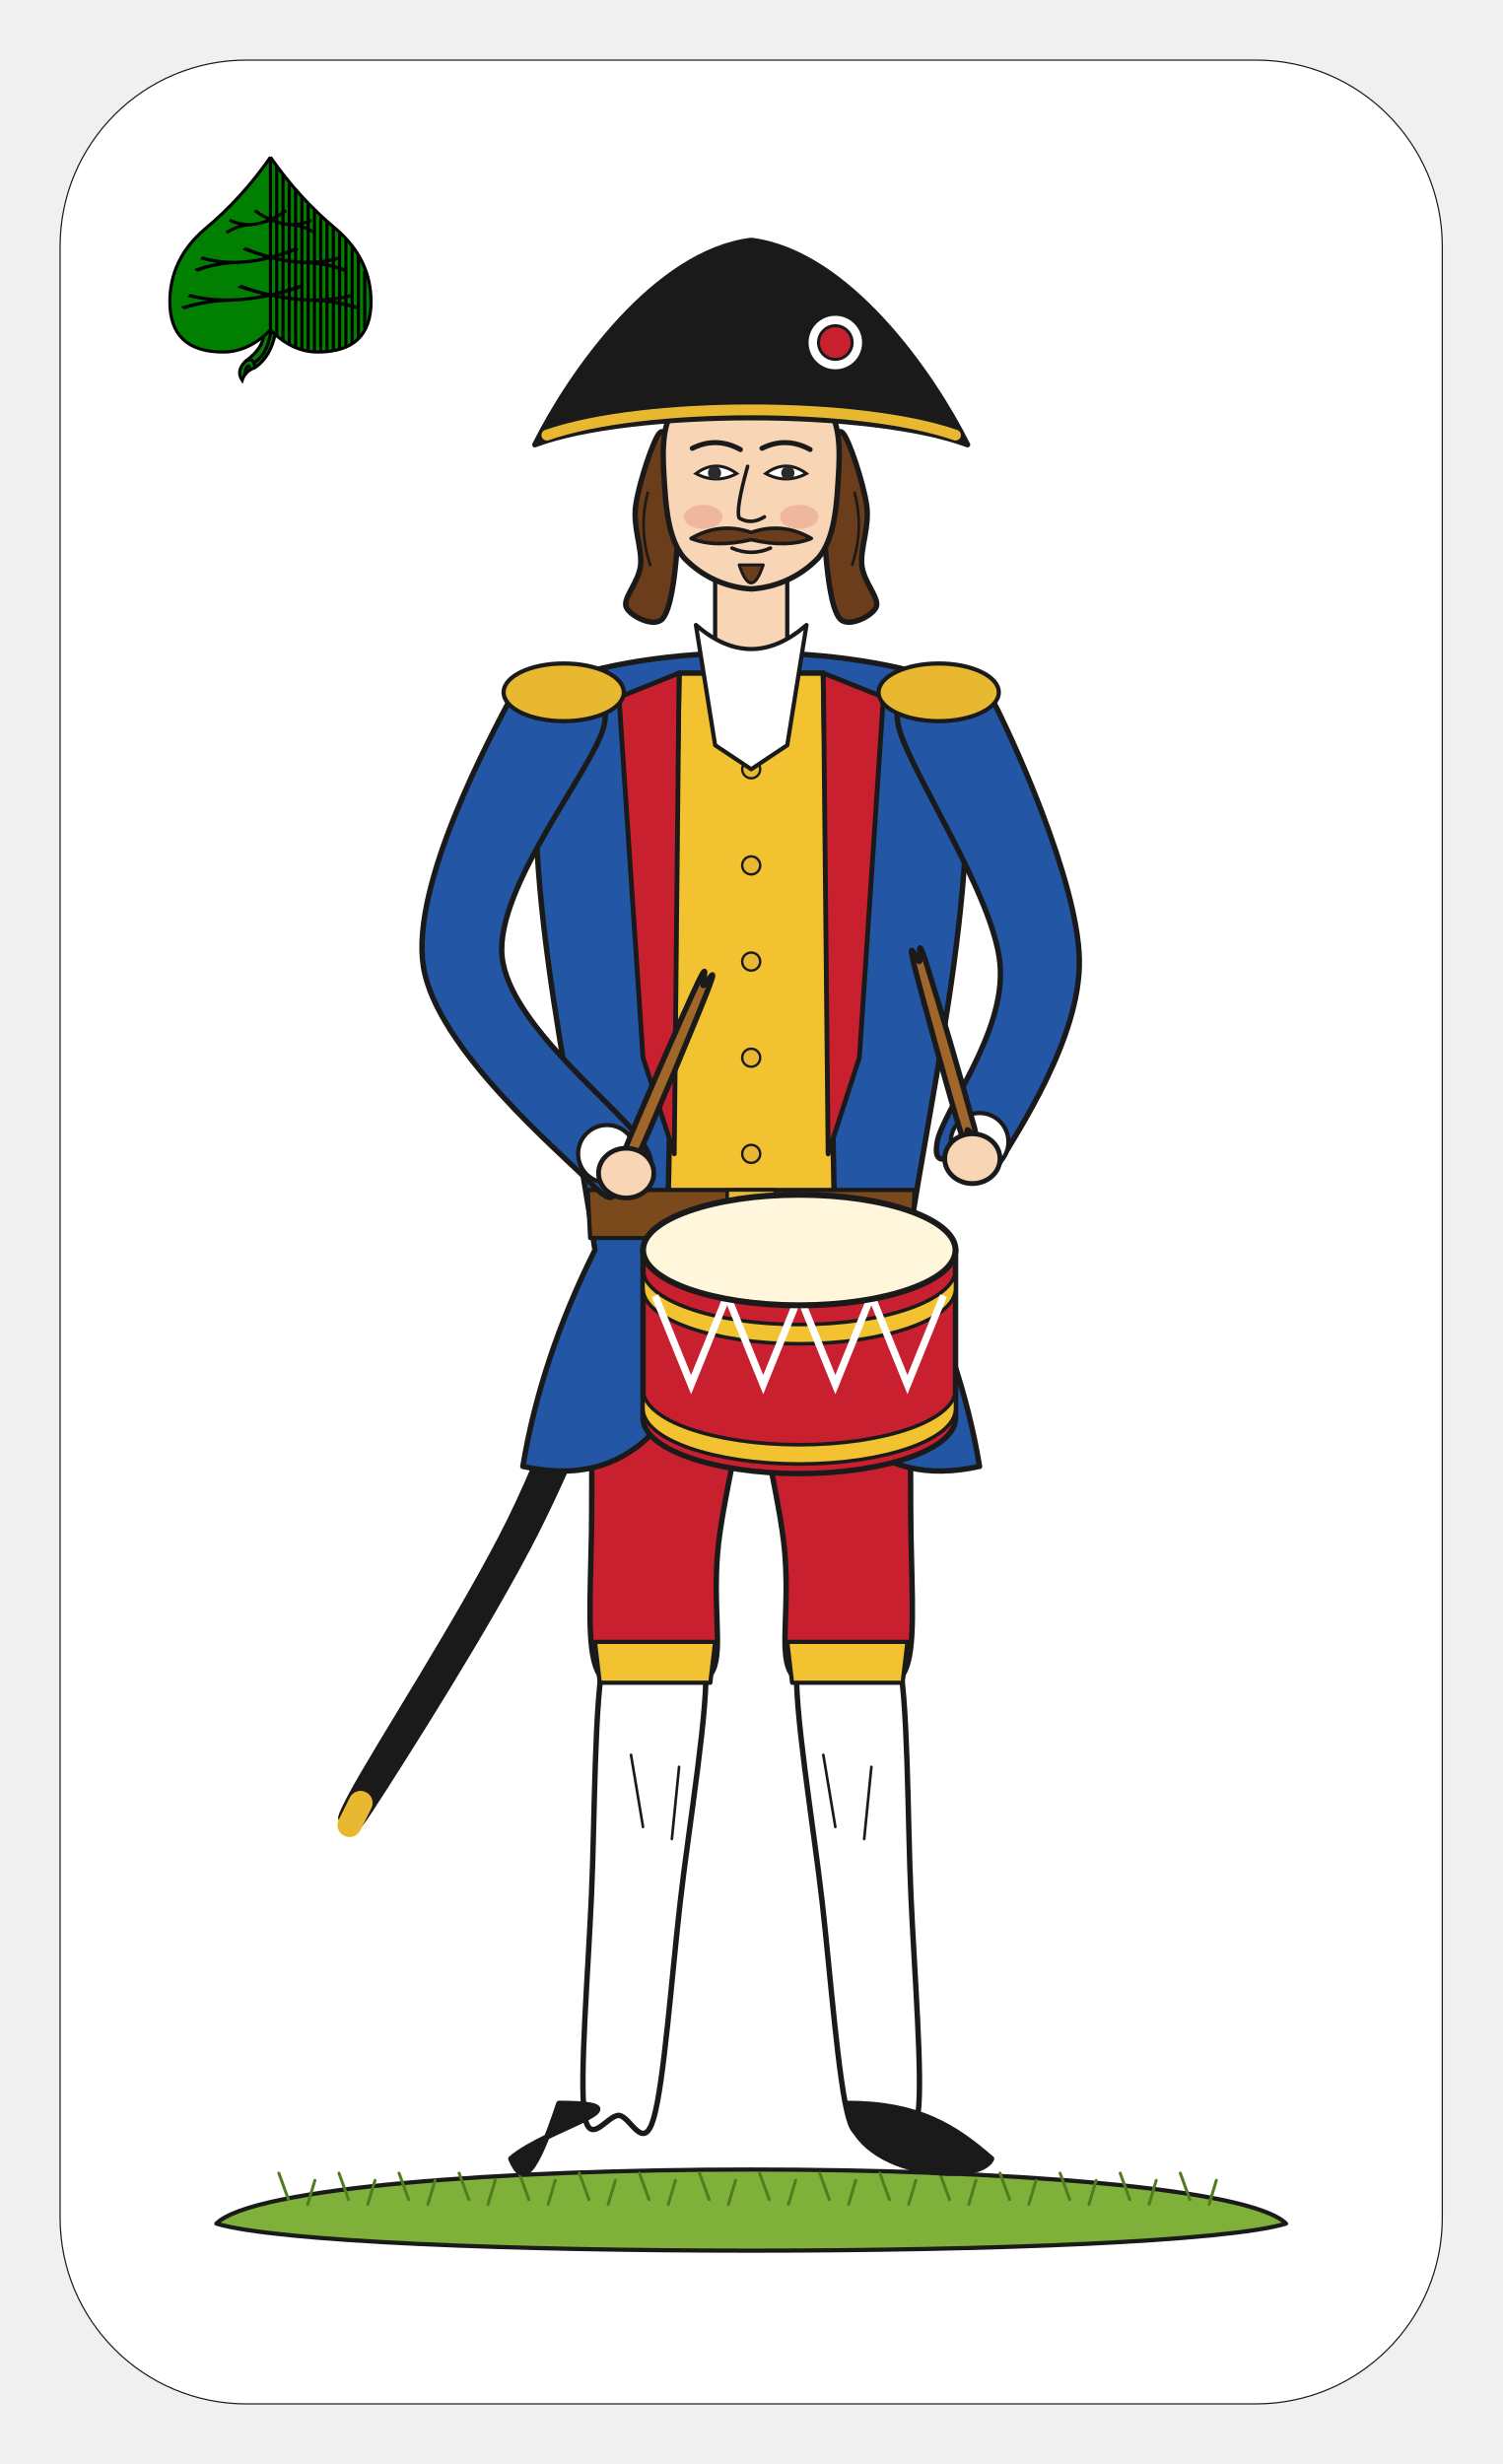
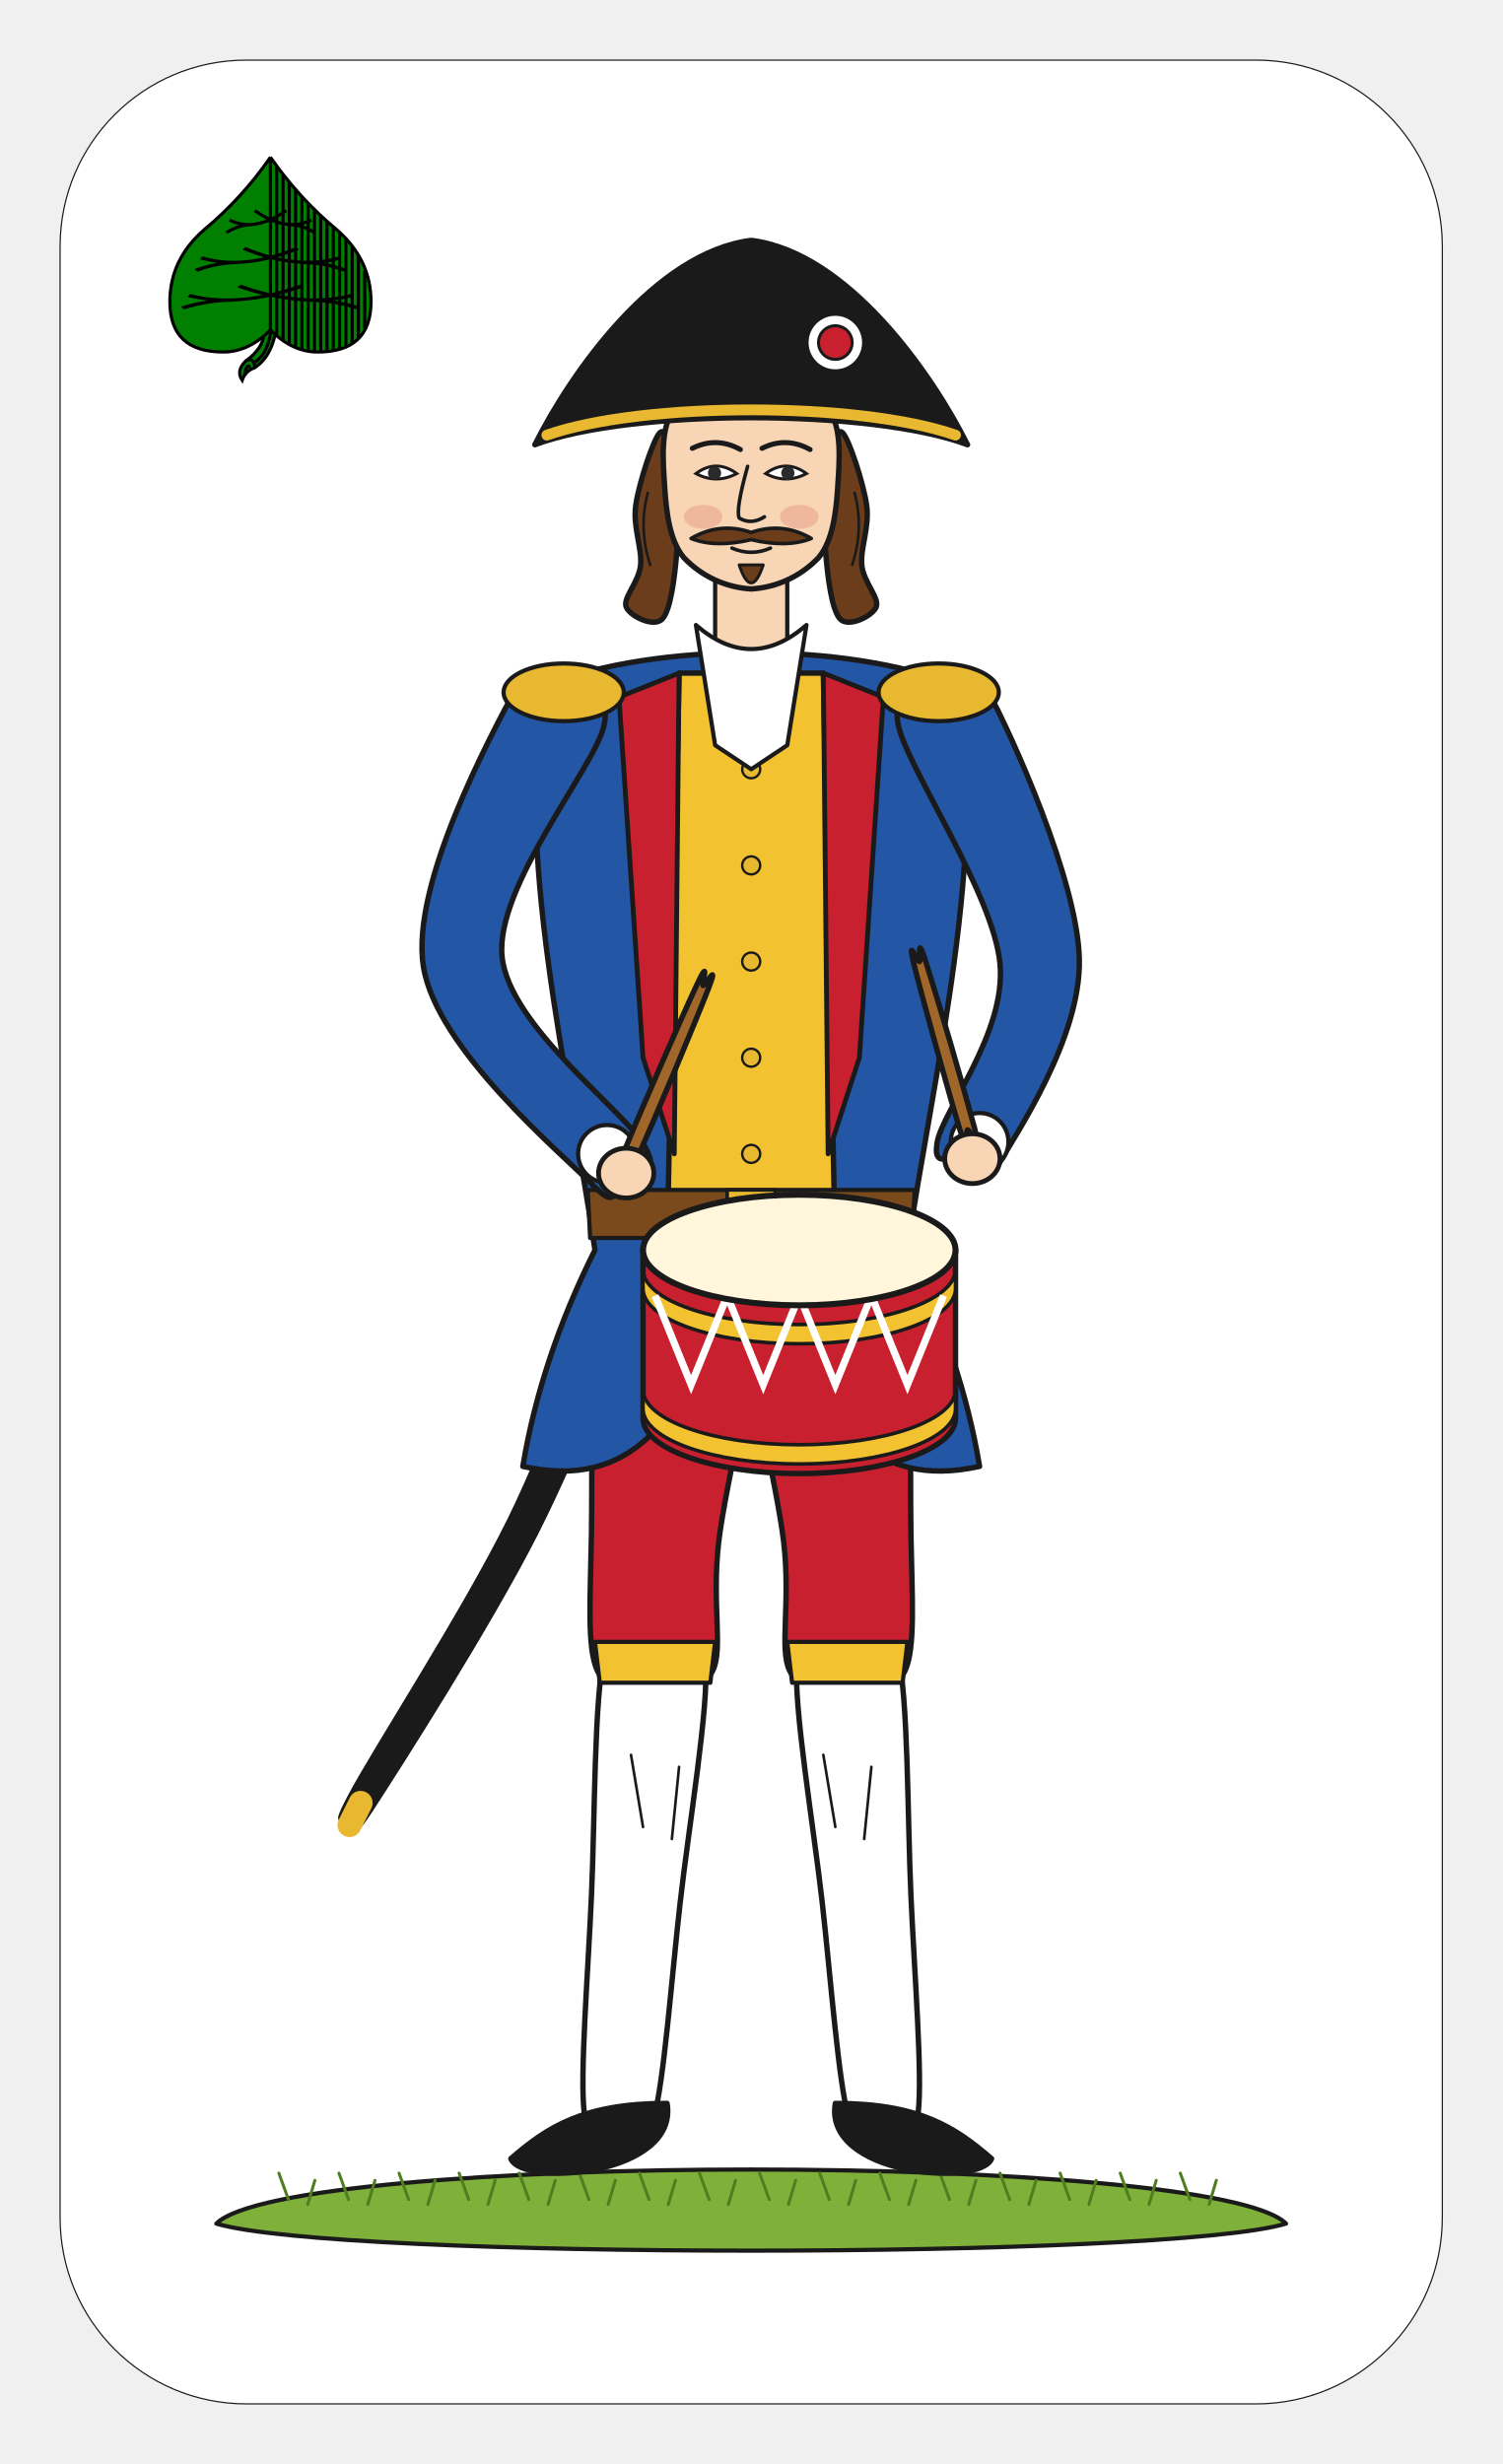
<svg xmlns="http://www.w3.org/2000/svg" viewBox="0 0 125 205">
  <defs>
    <clipPath id="a">
      <rect width="115" height="195" x="5" y="5" rx="15.5" />
    </clipPath>
    <symbol id="b" viewBox="53.5 35 17.2 19.2">
      <path d="M35 54q-1 10-7 14-3 1-4 4-2-3 1-6 8-6 5-12" style="fill:#007f00;stroke:#000" transform="translate(53.37 34.81)scale(.26458)" />
      <path d="M33.5 54q-1 10-6 12.5" style="fill:none;stroke:#000" transform="translate(53.37 34.81)scale(.26458)" />
      <path d="M25 66c1-1 3-1 3 2m-3 2.4c-.3-3.4 2-3.4 1-2.4" style="fill:none;stroke:#000" transform="translate(53.37 34.81)scale(.26458)" />
      <path d="M33 1q-9 13-21 23Q1 33.5 1 47q0 16 17 16 8 0 15-7 7 7 15 7 17 0 17-16 0-13.5-11-23Q42 14 33 1" style="fill:#007f00;stroke:#000" transform="translate(53.37 34.81)scale(.26458)" />
      <path d="M33 1v55m2-52v53.8m2-51.1v52.6M39 9v51.8m2-49.5v50.2m2-47.8V62m2-46v46.5M47 18v45m2-43.3V63m2-41.5V63m2-39.5v39.2m2-37.5v37M57 27v34.5m2-32.2v31m2-28v26.5M63 37v18.5" style="stroke:#000" transform="translate(53.37 34.81)scale(.26458)" />
      <path d="M28 18q10 7 18 3m-8-3q-10 7-18 3m7 1.5q-4 0-8 2.5m20-2.5q4 0 8 2.5" style="fill:none;stroke:#000" transform="translate(53.37 34.81)scale(.26458)" />
      <path d="M28 18q10 7 18 3m-8-3q-10 7-18 3m7 1.5q-4 0-8 2.5m20-2.5q4 0 8 2.5" style="fill:none;stroke:#000" transform="matrix(.4498 0 0 .26458 47.28 37.99)" />
      <path d="M28 18q10 7 18 3m-8-3q-10 7-18 3m7 1.5q-4 0-8 2.5m20-2.5q4 0 8 2.5" style="fill:none;stroke:#000" transform="matrix(.52917 0 0 .26458 44.64 41.16)" />
    </symbol>
  </defs>
  <rect width="115" height="195" x="5" y="5" fill="#fff" stroke="#1a1a1a" stroke-width=".1" rx="15.5" />
  <g clip-path="url(#a)">
    <path fill="#7fb03a" stroke="#1a1a1a" stroke-linecap="round" stroke-linejoin="round" stroke-width=".35" d="M18 185c6-6 83-6 89 0-10 3-79 3-89 0" />
    <path fill="none" stroke="#4f7d1f" stroke-linecap="round" stroke-width=".25" d="m24 183-.8-2.2m2.4 2.6.6-2M29 183l-.8-2.2m2.4 2.6.6-2M34 183l-.8-2.2m2.4 2.6.6-2M39 183l-.8-2.2m2.4 2.6.6-2M44 183l-.8-2.2m2.4 2.6.6-2M49 183l-.8-2.2m2.4 2.6.6-2M54 183l-.8-2.2m2.4 2.6.6-2M59 183l-.8-2.2m2.4 2.6.6-2M64 183l-.8-2.2m2.4 2.6.6-2M69 183l-.8-2.2m2.4 2.6.6-2M74 183l-.8-2.2m2.4 2.6.6-2M79 183l-.8-2.2m2.4 2.6.6-2M84 183l-.8-2.2m2.4 2.6.6-2M89 183l-.8-2.2m2.4 2.6.6-2M94 183l-.8-2.2m2.4 2.6.6-2M99 183l-.8-2.2m2.4 2.6.6-2" />
    <path fill="#1a1a1a" stroke="#1a1a1a" stroke-linecap="round" stroke-linejoin="round" stroke-width=".45" d="M53 104c-.4-.17.56-4.24-1.2-.5s-5.6 15.3-9.37 22.96c-3.78 7.67-11.22 19.11-13.29 23.03s.57.34.86.51-1.57 4.25.86.51 9.82-15.31 13.71-22.97c3.89-7.67 8.23-19.12 9.63-23.04 1.41-3.93-.8-.33-1.2-.5" />
    <path stroke="#e8b830" stroke-linecap="round" stroke-width="2" d="m30 150-.92 1.84" />
    <path fill="#fff" stroke="#1a1a1a" stroke-linecap="round" stroke-linejoin="round" stroke-width=".45" d="M54.5 138c-1.4-.11-3.31-3.62-4.19-.33-.88 3.28-.81 13.69-1.1 20.04-.28 6.35-.98 15.02-.6 18.07.38 3.04 1.93.15 2.89.22s2.04 3.18 2.89.22 1.48-11.61 2.2-17.93c.71-6.31 2.44-16.57 2.1-19.96-.35-3.38-2.79-.22-4.19-.33" />
    <path fill="none" stroke="#1a1a1a" stroke-linecap="round" stroke-width=".22" d="m52.5 146 1 6m3-5-.6 6" />
-     <path fill="#1a1a1a" stroke="#1a1a1a" stroke-linecap="round" stroke-linejoin="round" stroke-width=".45" d="M46.5 175c-2 6-3 7-4 4.6 3-2.6 12-4.6 4-4.6" />
+     <path fill="#1a1a1a" stroke="#1a1a1a" stroke-linecap="round" stroke-linejoin="round" stroke-width=".45" d="M55.5 175c1 6-12 7-13 4.6 3-2.6 6-4.6 13-4.6" />
    <path fill="#c8202f" stroke="#1a1a1a" stroke-linecap="round" stroke-linejoin="round" stroke-width=".45" d="M56.5 108c-2.09-.21-5.05-3.9-6.27-.63s-.93 15.02-1.02 20.29-.39 9.45.49 11.34 3.2 0 4.8 0 3.92 1.78 4.8 0-.09-5.6.49-10.66 3.53-16.32 2.98-19.71-4.18-.42-6.27-.63" />
    <path fill="#f2c230" stroke="#1a1a1a" stroke-linecap="round" stroke-linejoin="round" stroke-width=".35" d="M49.5 136.6h10l-.4 3.4h-9.2Z" />
    <path fill="#fff" stroke="#1a1a1a" stroke-linecap="round" stroke-linejoin="round" stroke-width=".45" d="M70.5 138c-1.4.11-3.84-3.05-4.19.33-.34 3.39 1.39 13.65 2.1 19.96s1.35 14.98 2.2 17.93c.85 2.96 1.93-.15 2.89-.22s2.51 2.82 2.89-.22-.32-11.72-.6-18.07c-.29-6.35-.22-16.76-1.1-20.04-.88-3.29-2.79.22-4.19.33" />
    <path fill="none" stroke="#1a1a1a" stroke-linecap="round" stroke-width=".22" d="m68.5 146 1 6m3-5-.6 6" />
-     <path fill="#1a1a1a" stroke="#1a1a1a" stroke-linecap="round" stroke-linejoin="round" stroke-width=".45" d="M70.5 175c0 6 11 7 12 4.6-3-2.6-6-4.6-12-4.6" />
+     <path fill="#1a1a1a" stroke="#1a1a1a" stroke-linecap="round" stroke-linejoin="round" stroke-width=".45" d="M69.5 175c-1 6 12 7 13 4.6-3-2.6-6-4.6-13-4.6" />
    <path fill="#c8202f" stroke="#1a1a1a" stroke-linecap="round" stroke-linejoin="round" stroke-width=".45" d="M68.5 108c-2.09.21-5.72-2.76-6.27.63s2.4 14.65 2.98 19.71-.39 8.88.49 10.66 3.2 0 4.8 0 3.92 1.89 4.8 0 .58-6.07.49-11.34.19-17.01-1.02-20.29c-1.22-3.27-4.18.42-6.27.63" />
    <path fill="#f2c230" stroke="#1a1a1a" stroke-linecap="round" stroke-linejoin="round" stroke-width=".35" d="M65.5 136.6h10l-.4 3.4h-9.2Z" />
    <path fill="#2456a6" stroke="#1a1a1a" stroke-linecap="round" stroke-linejoin="round" stroke-width=".45" d="M45.5 57c-3 13 2 33 4 47q-4.5 9-6 18c9 2 13-4 16-12h6c3 8 7 14 16 12q-1.5-9-6-18c2-14 7-34 4-47-9-3.6-25-3.6-34 0" />
    <path fill="#f2c230" stroke="#1a1a1a" stroke-linecap="round" stroke-linejoin="round" stroke-width=".45" d="M56.5 56h12l1 48-7 4-7-4Z" />
    <circle cx="62.5" cy="64" r=".75" fill="#e8b830" stroke="#1a1a1a" stroke-width=".2" />
    <circle cx="62.5" cy="72" r=".75" fill="#e8b830" stroke="#1a1a1a" stroke-width=".2" />
    <circle cx="62.5" cy="80" r=".75" fill="#e8b830" stroke="#1a1a1a" stroke-width=".2" />
    <circle cx="62.5" cy="88" r=".75" fill="#e8b830" stroke="#1a1a1a" stroke-width=".2" />
    <circle cx="62.5" cy="96" r=".75" fill="#e8b830" stroke="#1a1a1a" stroke-width=".2" />
    <path fill="#c8202f" stroke="#1a1a1a" stroke-linecap="round" stroke-linejoin="round" stroke-width=".4" d="m56.5 56-5 2 2 30 2.6 8Zm12 0 5 2-2 30-2.6 8Z" />
    <path fill="#7a4a1c" stroke="#1a1a1a" stroke-linecap="round" stroke-linejoin="round" stroke-width=".35" d="M48.9 99h27.2l-.2 4H49.1Z" />
    <path fill="#e8b830" stroke="#1a1a1a" stroke-linecap="round" stroke-linejoin="round" stroke-width=".3" d="M60.5 99h4v4h-4Z" />
    <path fill="#2456a6" stroke="#1a1a1a" stroke-linecap="round" stroke-linejoin="round" stroke-width=".45" d="M46.5 59c-1.25-.47-1.86-5-3.74-1.42-1.88 3.57-8.63 16.01-7.53 22.85s11.41 15.45 14.13 18.21c2.71 2.76 1.43-1.09 2.14-1.64s3.77 1.26 2.14-1.64c-1.62-2.91-11.3-9.97-11.87-15.79s7.68-15.72 8.47-19.15-2.49-.95-3.74-1.42" />
    <circle cx="50.5" cy="96" r="2.4" fill="#fff" stroke="#1a1a1a" stroke-width=".35" />
    <path fill="#2456a6" stroke="#1a1a1a" stroke-linecap="round" stroke-linejoin="round" stroke-width=".45" d="M78.5 59c-1.25.47-4.52-2.11-3.74 1.42.79 3.53 7.91 13.99 8.44 19.76.54 5.77-4.78 12.23-5.23 14.87s1.69.63 2.53.95.98 3.64 2.53.95 6.9-10.57 6.77-17.13-5.68-18.77-7.56-22.24-2.49.95-3.74 1.42" />
    <circle cx="81.5" cy="95" r="2.4" fill="#fff" stroke="#1a1a1a" stroke-width=".35" />
    <ellipse cx="46.9" cy="57.6" fill="#e8b830" stroke="#1a1a1a" stroke-width=".35" rx="5" ry="2.4" />
    <ellipse cx="78.1" cy="57.6" fill="#e8b830" stroke="#1a1a1a" stroke-width=".35" rx="5" ry="2.4" />
    <path fill="#f7d5b5" stroke="#1a1a1a" stroke-linecap="round" stroke-linejoin="round" stroke-width=".35" d="M59.5 48h6v8h-6Z" />
    <path fill="#fff" stroke="#1a1a1a" stroke-linecap="round" stroke-linejoin="round" stroke-width=".35" d="M57.9 52q4.6 4 9.2 0l-1.6 10-3 2-3-2Z" />
    <path fill="#6b3d1a" stroke="#1a1a1a" stroke-linecap="round" stroke-linejoin="round" stroke-width=".45" d="M54.9 36c-.53.5-1.73 4.17-2 6s.53 3.58.4 5-1.5 2.75-1.2 3.5 2.3 1.75 3 1 1.03-3.42 1.2-5.5.03-5.33-.2-7-.67-3.5-1.2-3m15.2 0c.53.5 1.73 4.17 2 6s-.53 3.58-.4 5 1.5 2.75 1.2 3.5-2.3 1.75-3 1-1.03-3.42-1.2-5.5-.03-5.33.2-7 .67-3.5 1.2-3" />
    <path fill="none" stroke="#1a1a1a" stroke-linecap="round" stroke-width=".22" d="M53.9 41q-.8 3 .2 6m17-6q.8 3-.2 6" />
    <path fill="#f7d5b5" stroke="#1a1a1a" stroke-linecap="round" stroke-linejoin="round" stroke-width=".45" d="M62.5 31.2c2.13 0 5.2 1.25 6.4 2.8s.93 4.43.8 6.5-.4 4.48-1.6 5.9a8.4 8.4 0 0 1-5.6 2.6 8.4 8.4 0 0 1-5.6-2.6c-1.2-1.42-1.47-3.83-1.6-5.9s-.4-4.95.8-6.5 4.27-2.8 6.4-2.8" />
    <ellipse cx="58.5" cy="43" fill="#eaa08a" opacity=".55" rx="1.6" ry="1" />
    <ellipse cx="66.5" cy="43" fill="#eaa08a" opacity=".55" rx="1.6" ry="1" />
    <path fill="#fff" stroke="#1a1a1a" stroke-width=".25" d="M57.9 39.4q1.7-1.25 3.4 0-1.7.9-3.4 0Z" />
    <circle cx="59.45" cy="39.35" r=".55" fill="#2a2a2a" />
    <path fill="none" stroke="#1a1a1a" stroke-linecap="round" stroke-width=".42" d="M57.6 37.3q2-1 4 .1" />
    <path fill="#fff" stroke="#1a1a1a" stroke-width=".25" d="M63.7 39.4q1.7-1.25 3.4 0-1.7.9-3.4 0Z" />
    <circle cx="65.55" cy="39.35" r=".55" fill="#2a2a2a" />
    <path fill="none" stroke="#1a1a1a" stroke-linecap="round" stroke-width=".42" d="M63.4 37.3q2-1 4 .1" />
    <path fill="none" stroke="#1a1a1a" stroke-linecap="round" stroke-width=".3" d="M62.2 38.8q-1 3.6-.7 4.3 1 .6 2.1-.1m-2.7 2.6q1.6.7 3.2 0" />
    <path fill="#6b3d1a" stroke="#1a1a1a" stroke-linecap="round" stroke-linejoin="round" stroke-width=".3" d="M62.5 44.3q-2.6-.9-5 .5 2 .8 5 .1 3 .7 5-.1-2.4-1.4-5-.5" />
    <path fill="#6b3d1a" stroke="#1a1a1a" stroke-linecap="round" stroke-linejoin="round" stroke-width=".25" d="M61.5 47q1 3 2 0Z" />
    <path fill="#1a1a1a" stroke="#1a1a1a" stroke-linecap="round" stroke-linejoin="round" stroke-width=".45" d="M44.5 37c3-6 10-16 18-17 8 1 15 11 18 17-8-3-28-3-36 0" />
    <path fill="none" stroke="#e8b830" stroke-linecap="round" stroke-width=".9" d="M45.5 36.2c8-2.8 26-2.8 34 0" />
    <circle cx="69.5" cy="28.5" r="2.4" fill="#fff" stroke="#1a1a1a" stroke-width=".35" />
    <circle cx="69.5" cy="28.5" r="1.4" fill="#c8202f" stroke="#1a1a1a" stroke-width=".25" />
    <path fill="#c8202f" stroke="#1a1a1a" stroke-linecap="round" stroke-linejoin="round" stroke-width=".45" d="M53.5 104v14a13 4.6 0 0 0 26 0v-14Z" />
    <path fill="#f2c230" stroke="#1a1a1a" stroke-linecap="round" stroke-linejoin="round" stroke-width=".3" d="M53.5 105.6v1.6a13 4.6 0 0 0 26 0v-1.6a13 4.6 0 0 1-26 0m0 10v1.6a13 4.6 0 0 0 26 0v-1.6a13 4.6 0 0 1-26 0" />
    <path fill="none" stroke="#fff" stroke-width=".6" d="m54.5 107.8 3 7.4 3-7.4 3 7.4 3-7.4 3 7.4 3-7.4 3 7.4 3-7.4" />
    <ellipse cx="66.5" cy="104" fill="#fff6dc" stroke="#1a1a1a" stroke-width=".5" rx="13" ry="4.6" />
    <path fill="#a0662a" stroke="#1a1a1a" stroke-linecap="round" stroke-linejoin="round" stroke-width=".45" d="M52.5 96c.18.08-.53 2.54.55.24s5-11.67 5.91-14.04c.91-2.38-.31-.13-.46-.2s.63-2.49-.46-.2-5.17 11.6-6.09 13.96.37.16.55.24m28-2c.19-.05 1.16 2.19.58-.16a399 399 0 0 0-4.1-13.98c-.76-2.3-.32.09-.48.14s-1.05-2.22-.48.14 3.16 11.71 3.9 14.02c.75 2.32.39-.11.58-.16" />
    <ellipse cx="52.1" cy="97.6" fill="#f7d5b5" stroke="#1a1a1a" stroke-width=".4" rx="2.3" ry="2.07" />
    <ellipse cx="80.9" cy="96.4" fill="#f7d5b5" stroke="#1a1a1a" stroke-width=".4" rx="2.3" ry="2.07" />
    <use width="17" height="18.98" x="14" y="13" href="#b" />
  </g>
</svg>
